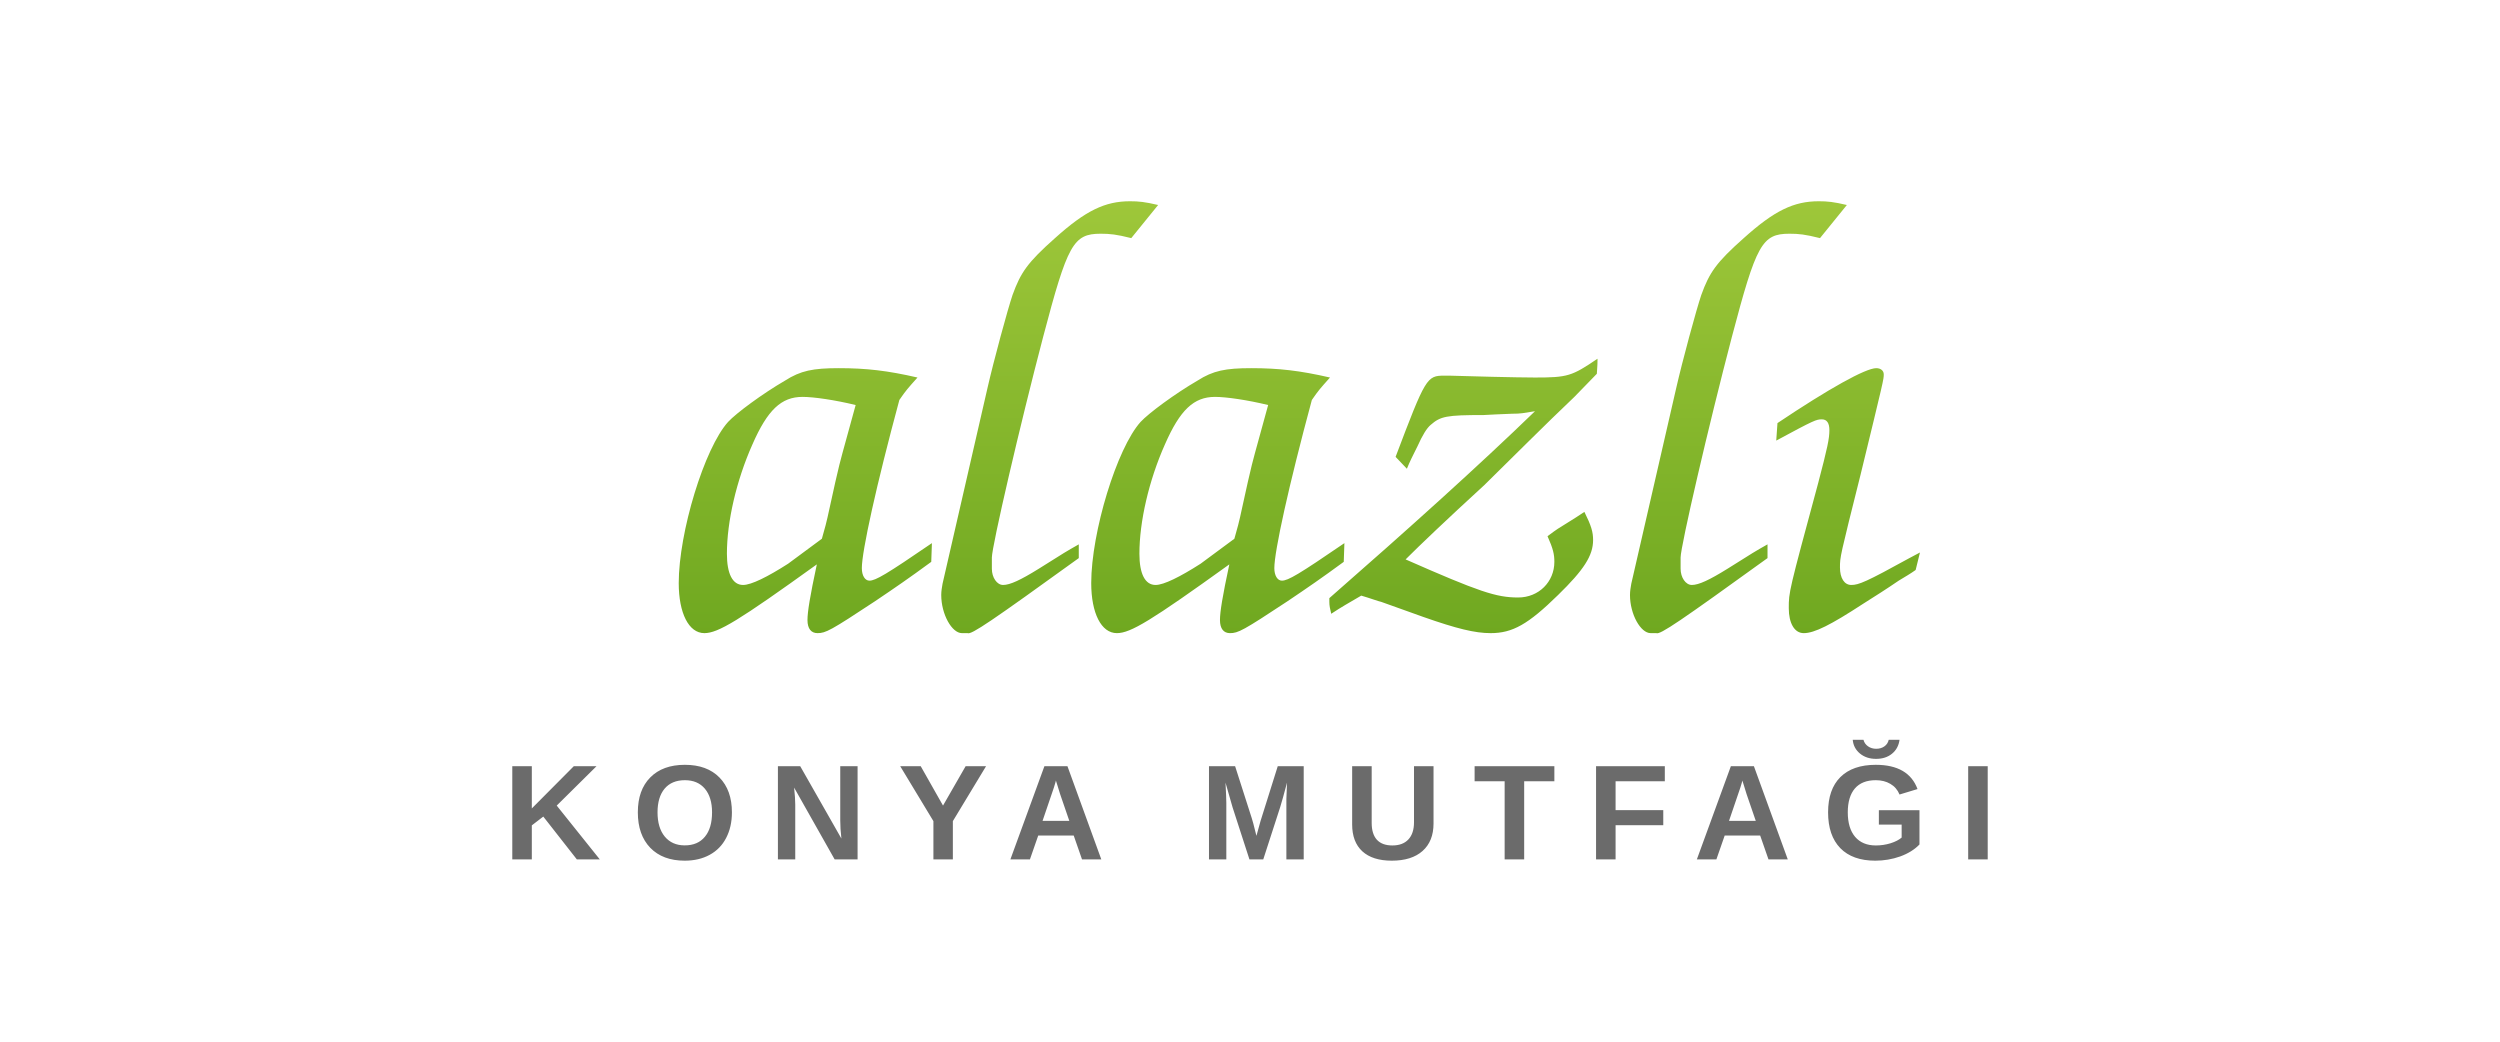
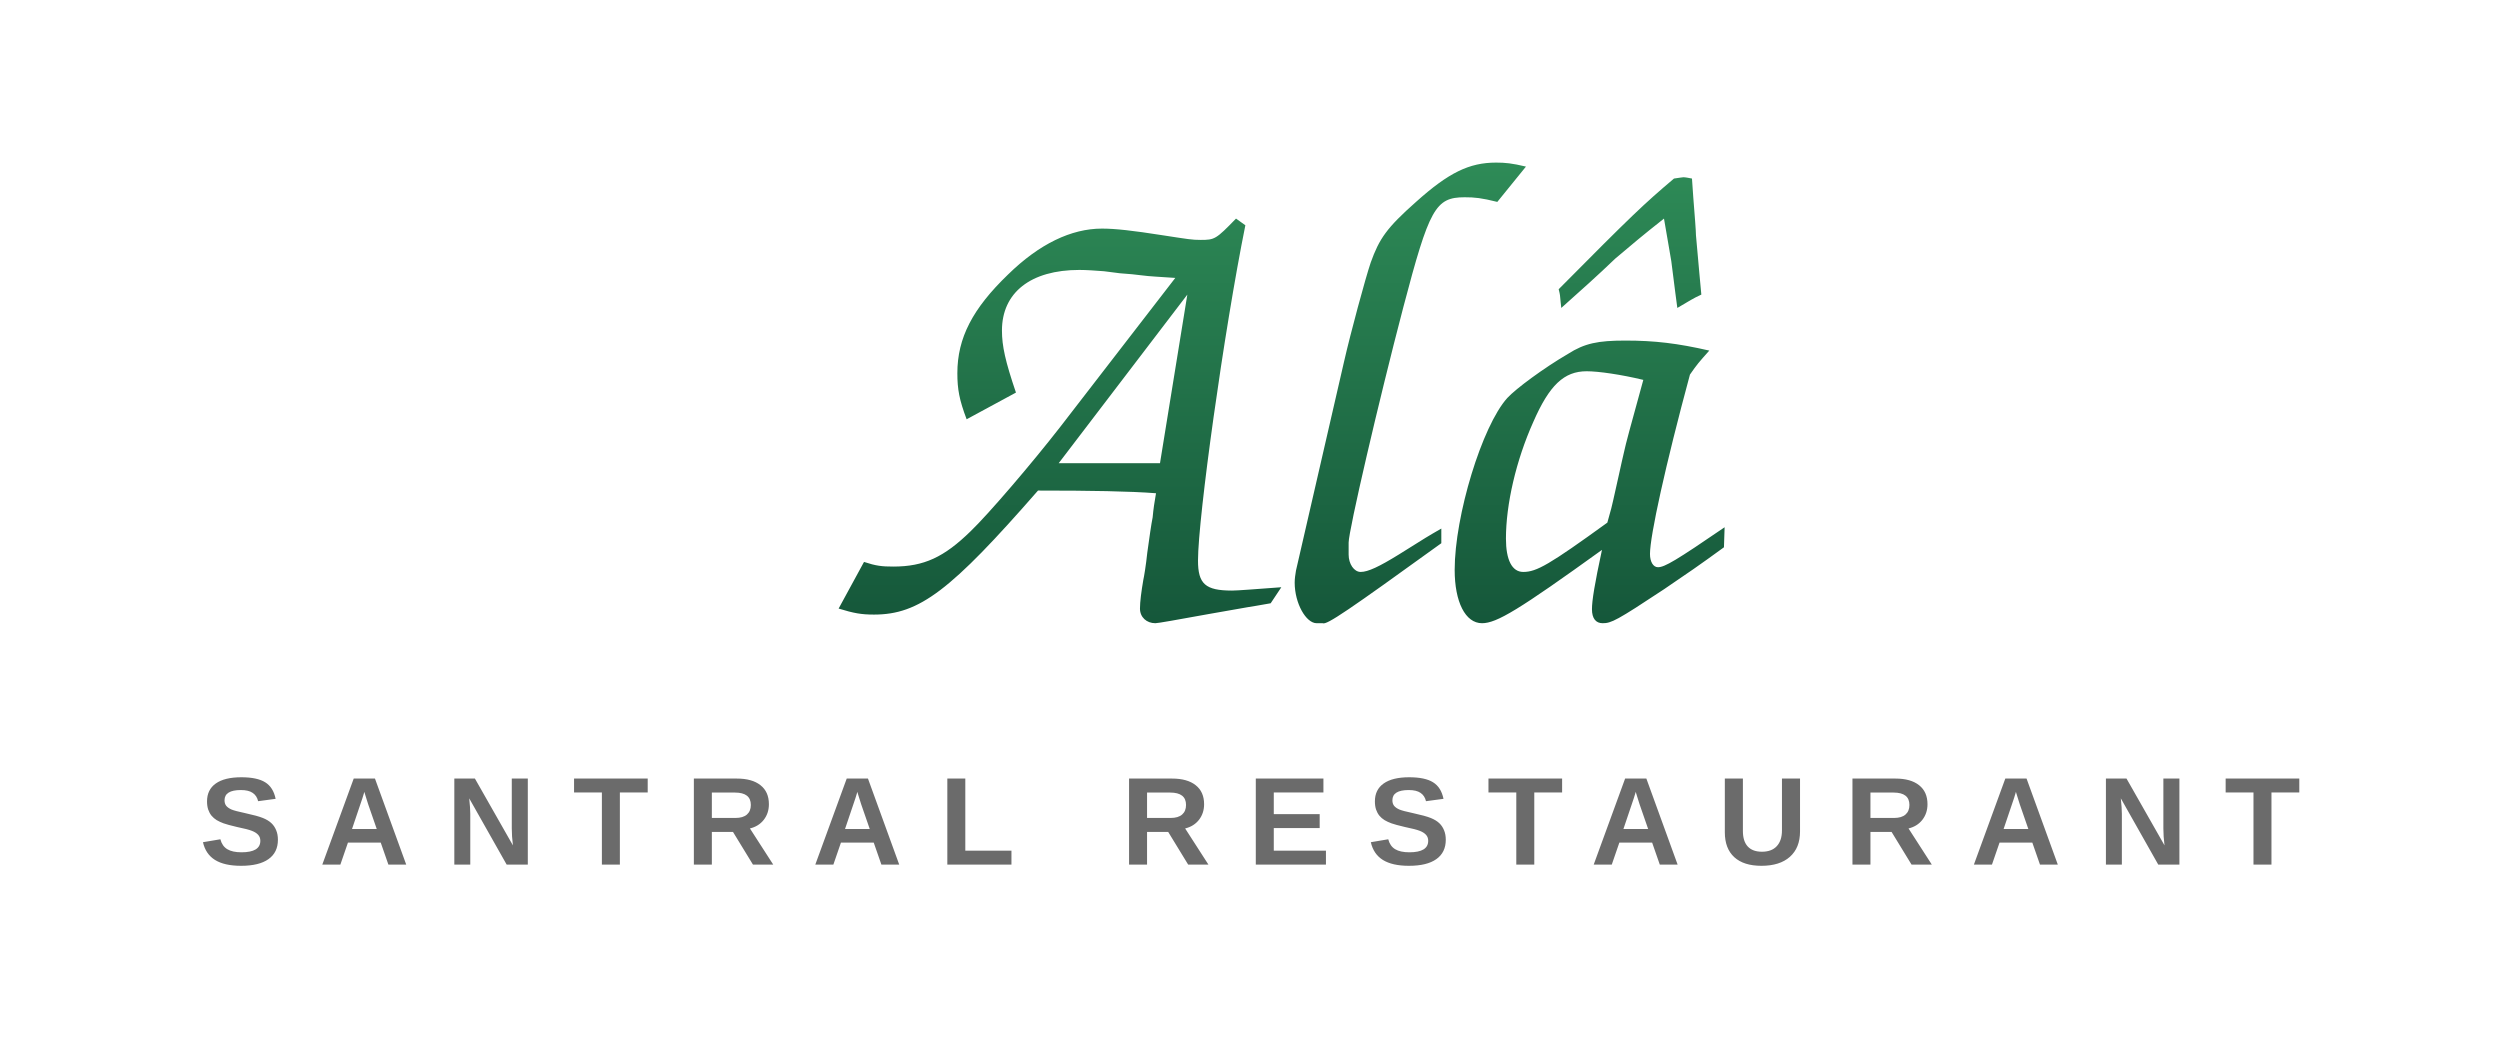
- <svg xmlns="http://www.w3.org/2000/svg" viewBox="0 0 480 200" role="img" aria-label="Alazlı Konya Mutfağı">
+ <svg xmlns="http://www.w3.org/2000/svg" viewBox="0 0 480 200" role="img" aria-label="Alâ Santral Restaurant">
  <defs>
-     <linearGradient id="alazliGreen" x1="0" y1="0" x2="0" y2="1">
-       <stop offset="0%" stop-color="#9ec73a" />
-       <stop offset="100%" stop-color="#6fa820" />
+     <linearGradient id="alaGreen" x1="0" y1="0" x2="0" y2="1">
+       <stop offset="0%" stop-color="#2e8b57" />
+       <stop offset="100%" stop-color="#15573a" />
    </linearGradient>
  </defs>
-   <text x="240" y="120" text-anchor="middle" font-family="'Brush Script MT','Lucida Handwriting','Segoe Script',cursive" font-size="120" font-style="italic" font-weight="400" fill="url(#alazliGreen)">alazlı</text>
-   <text x="240" y="165" text-anchor="middle" font-family="'Segoe UI','Helvetica Neue',Arial,sans-serif" font-size="26" font-weight="600" letter-spacing="6" fill="#6b6b6b">KONYA MUTFAĞI</text>
+   <text x="240" y="118" text-anchor="middle" font-family="'Brush Script MT','Lucida Handwriting','Segoe Script',cursive" font-size="128" font-style="italic" font-weight="400" fill="url(#alaGreen)">Alâ</text>
+   <text x="240" y="166" text-anchor="middle" font-family="'Segoe UI','Helvetica Neue',Arial,sans-serif" font-size="24" font-weight="600" letter-spacing="7" fill="#6b6b6b">SANTRAL RESTAURANT</text>
</svg>
